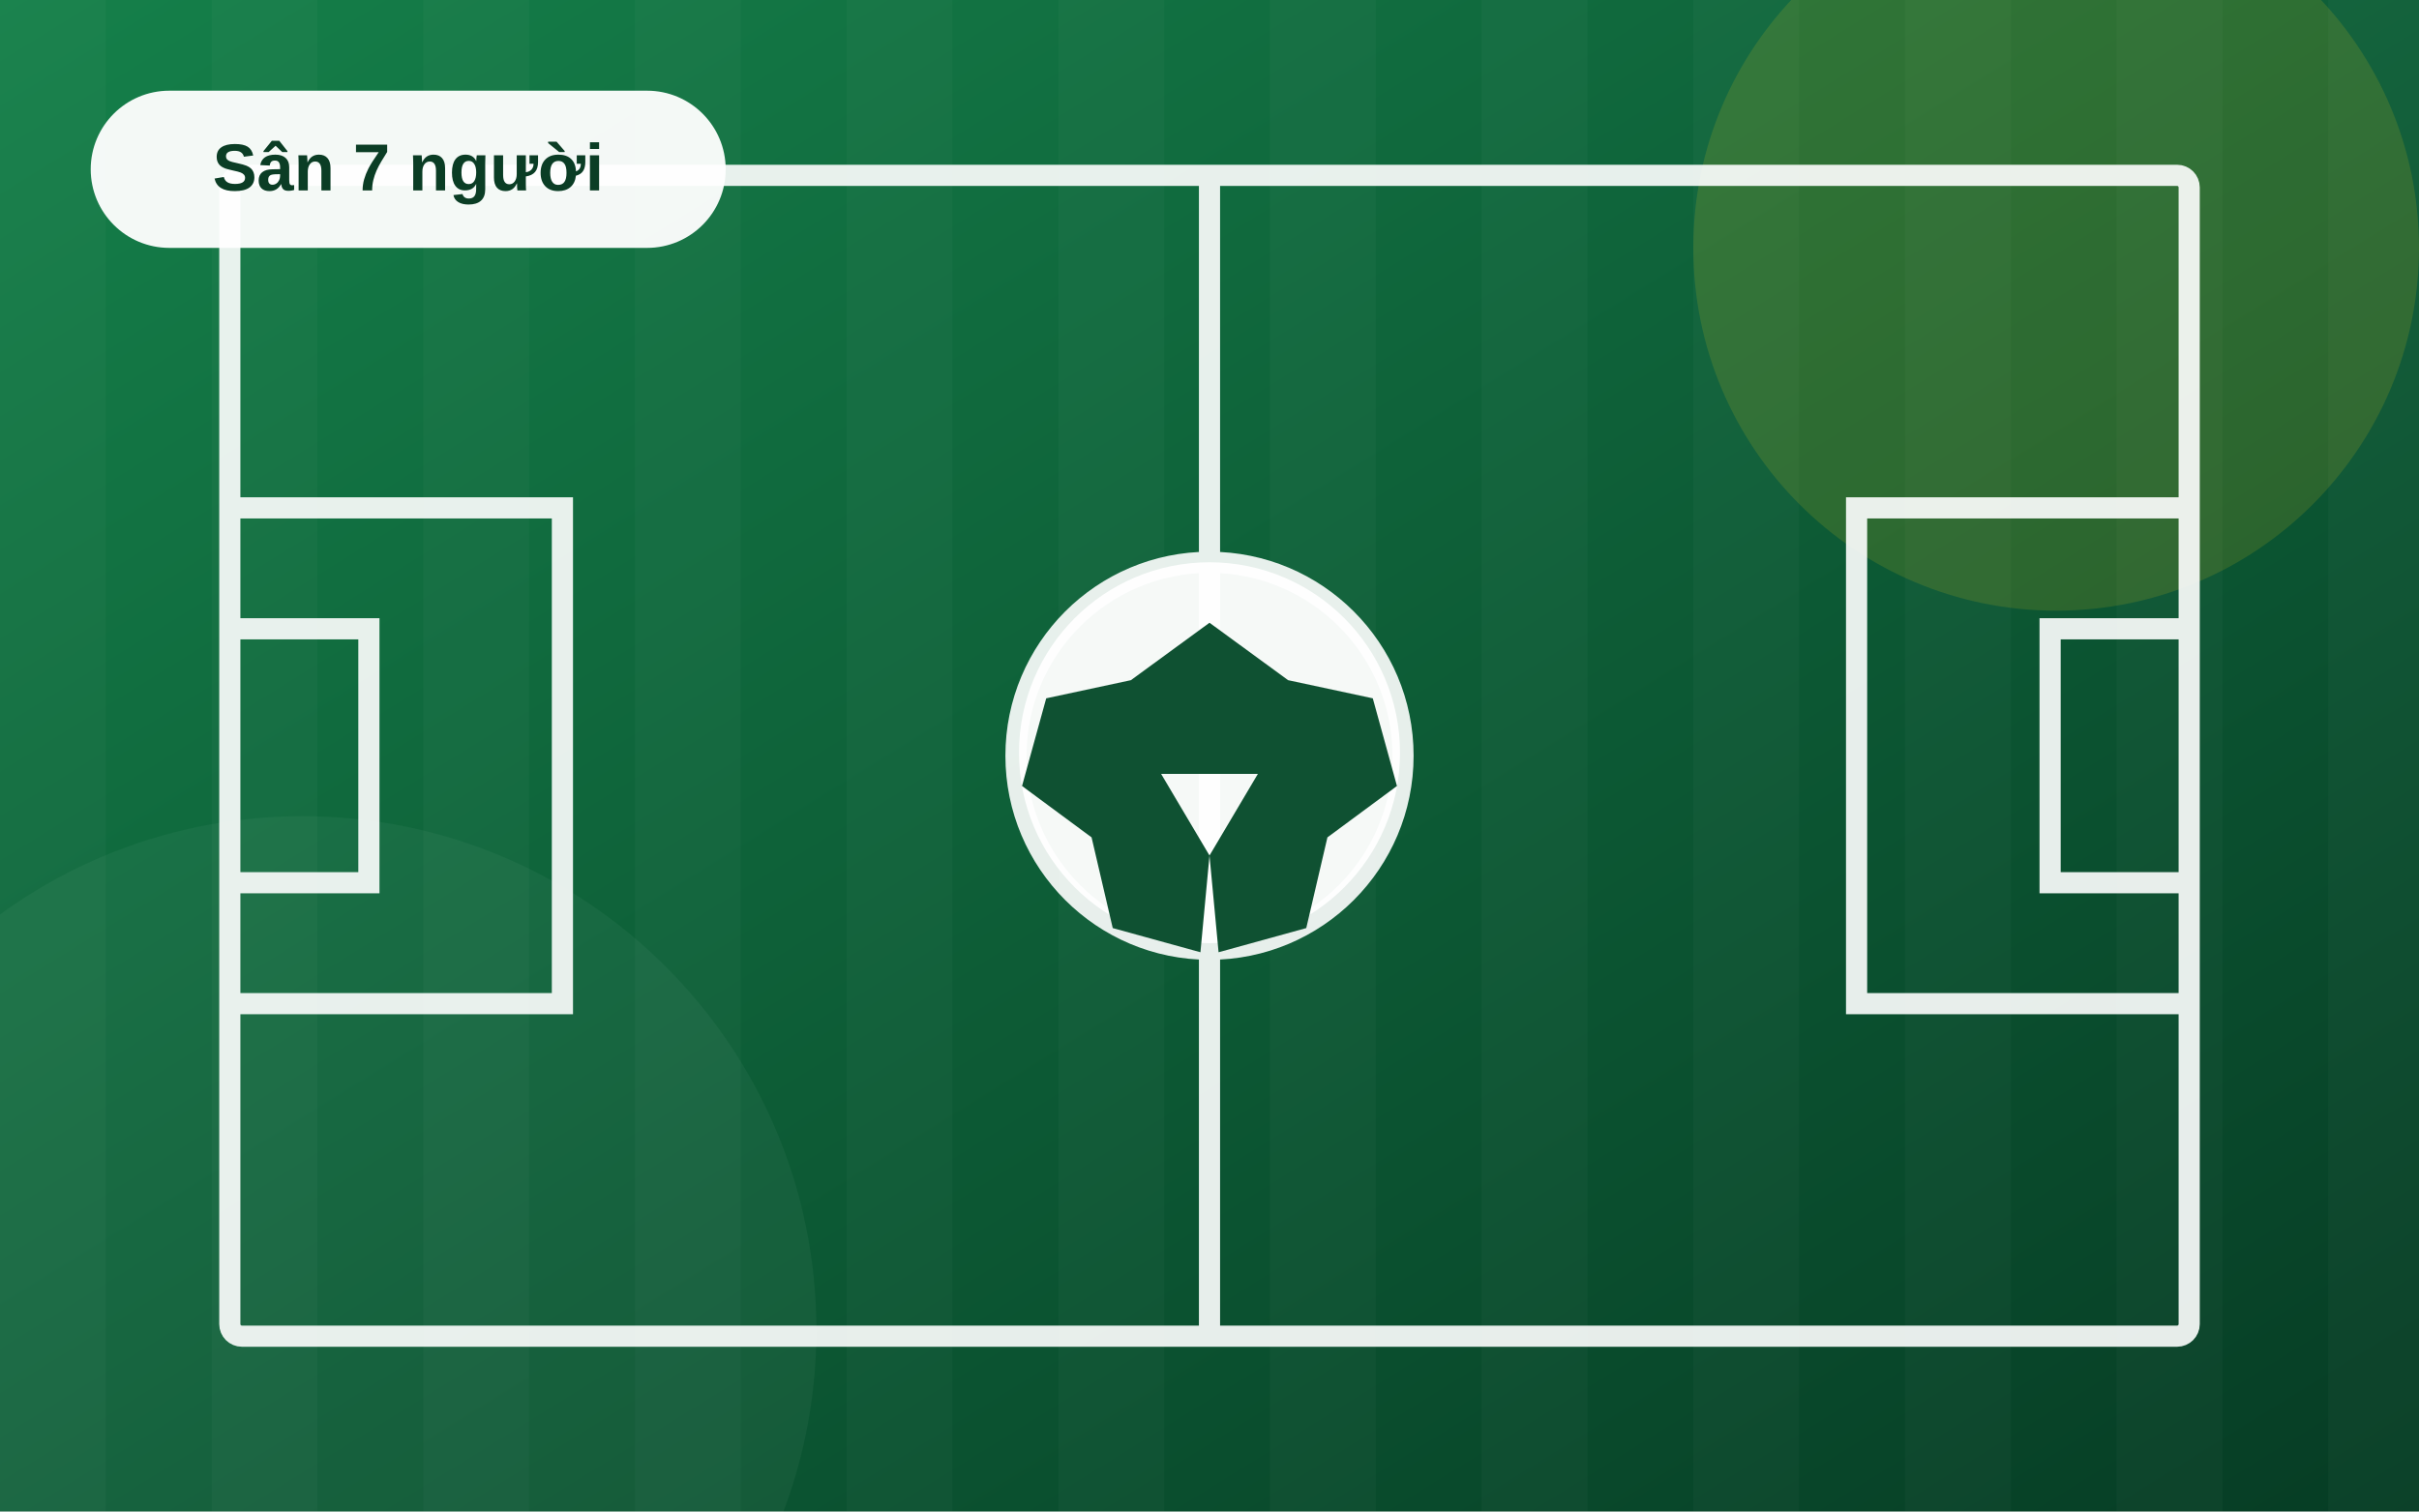
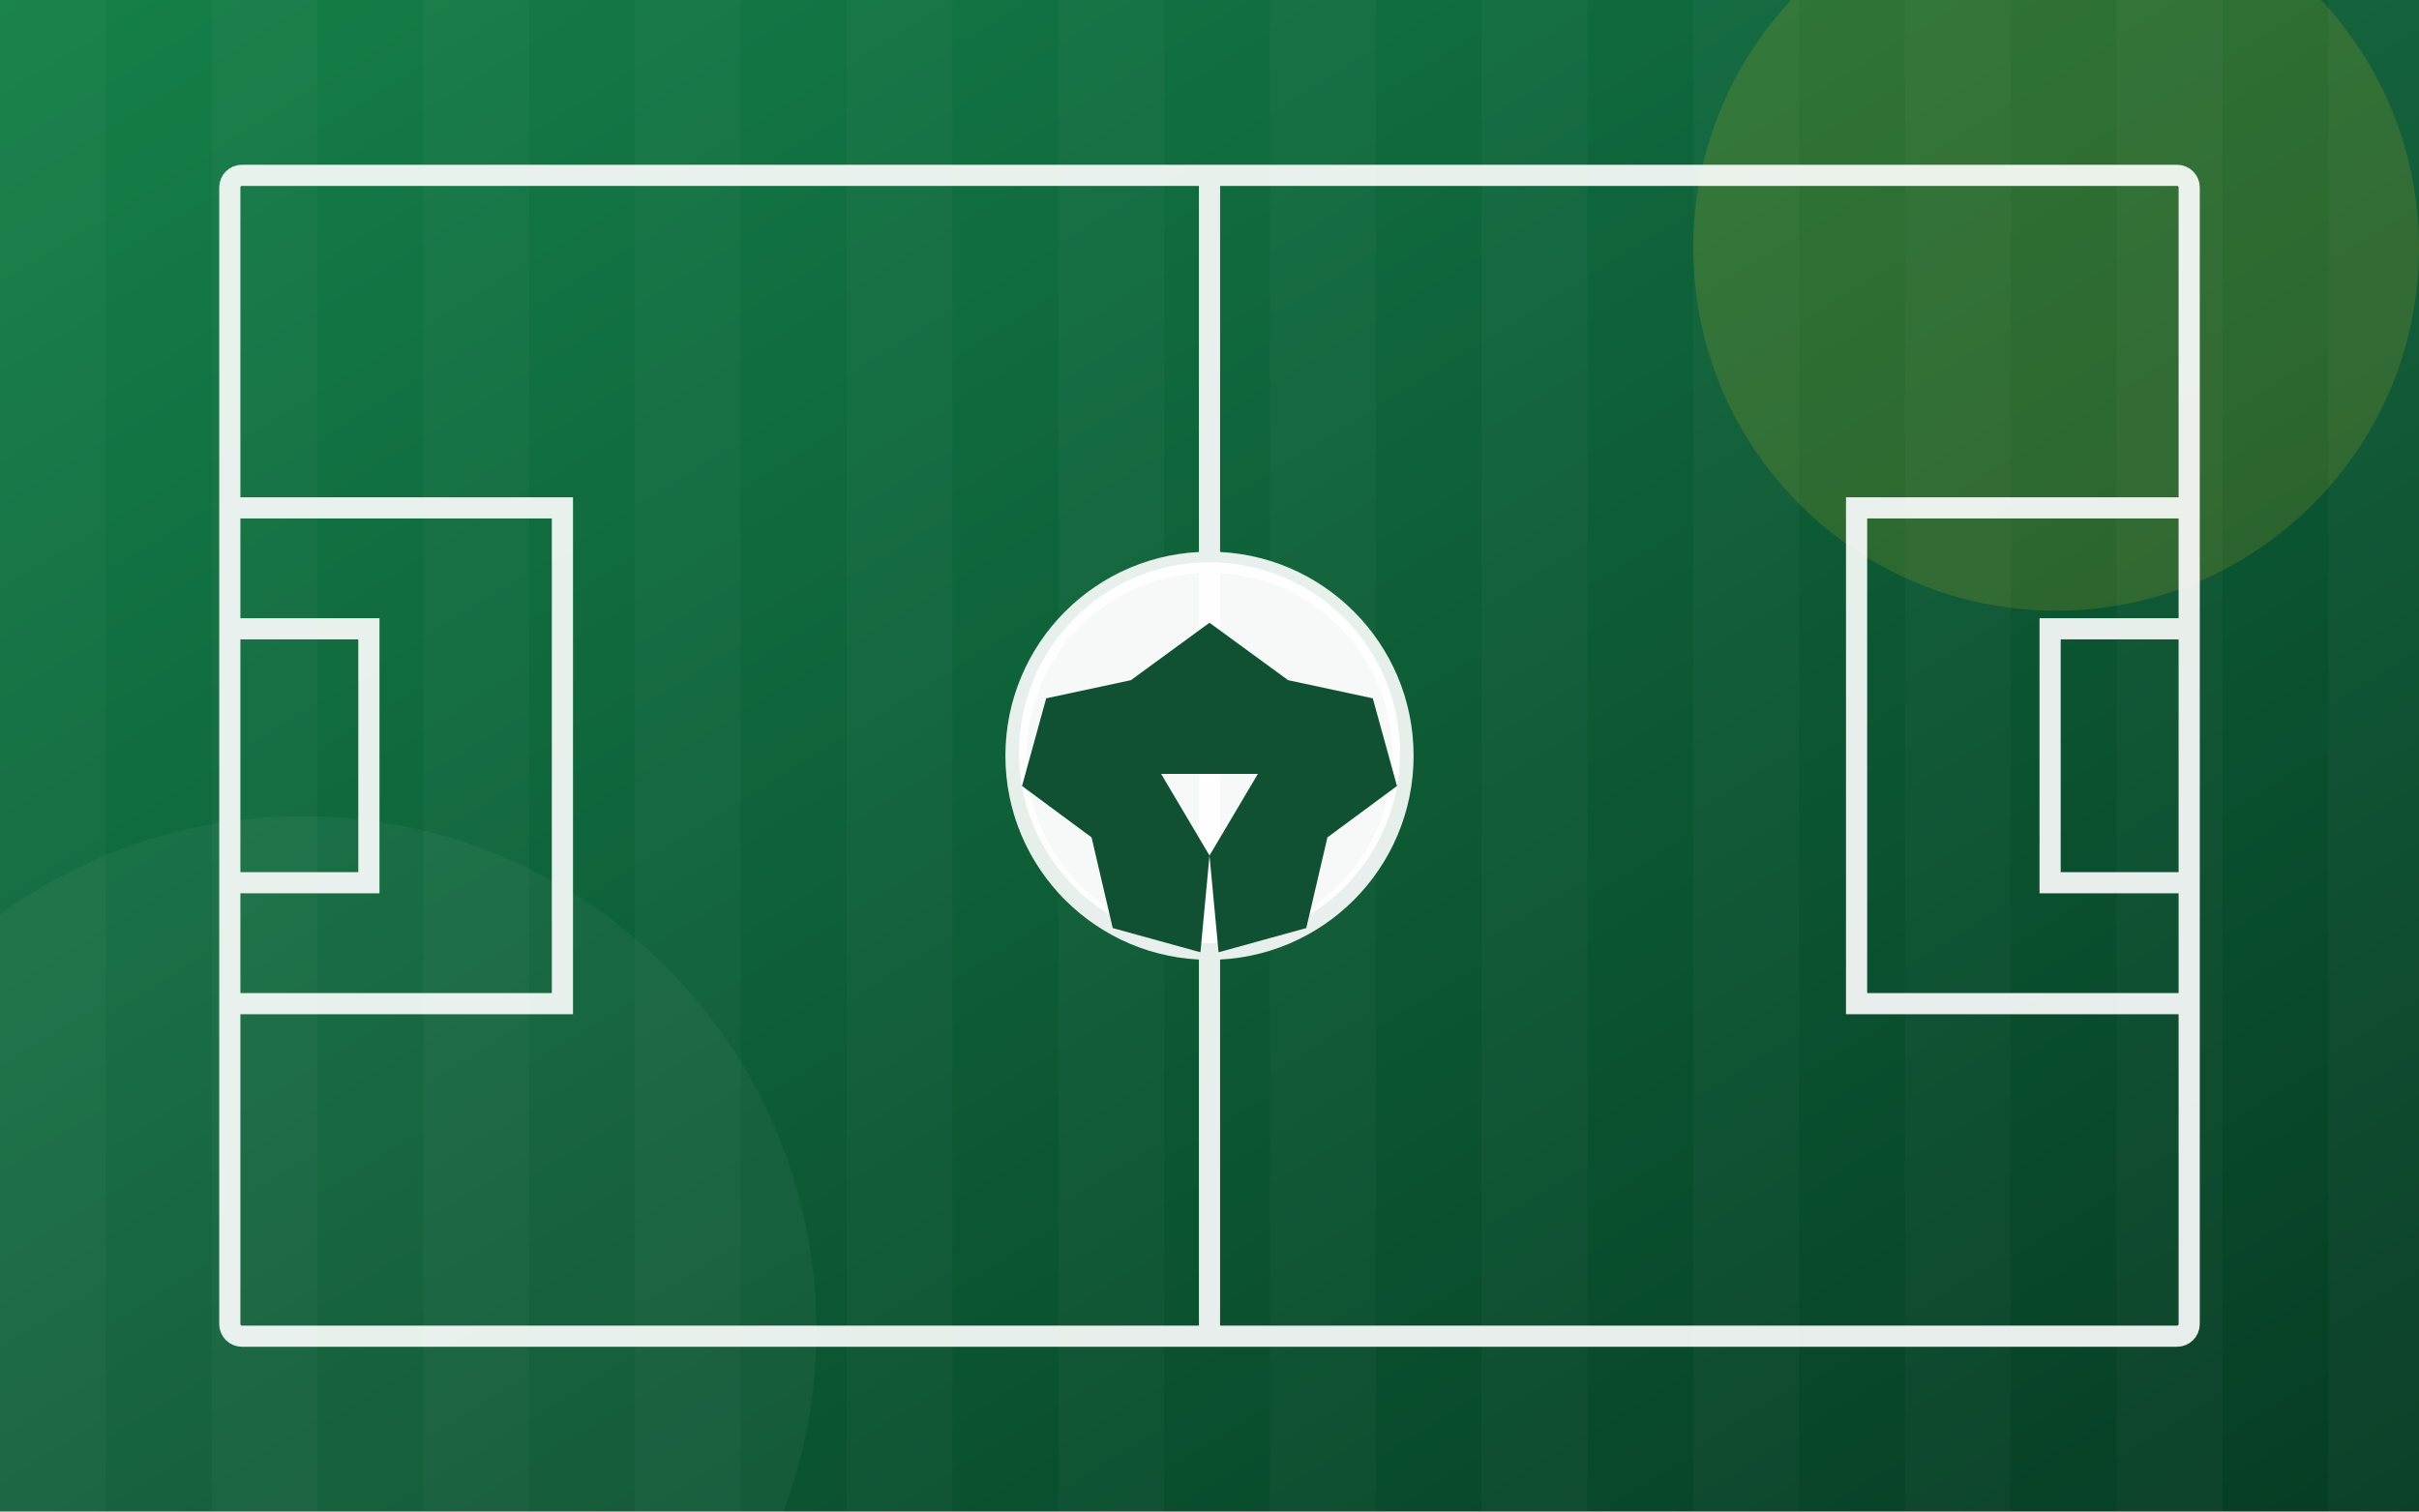
<svg xmlns="http://www.w3.org/2000/svg" viewBox="0 0 800 500" role="img" aria-labelledby="title">
  <defs>
    <linearGradient id="bg" x1="0" y1="0" x2="1" y2="1">
      <stop stop-color="#15804a" />
      <stop offset="1" stop-color="#063c24" />
    </linearGradient>
    <pattern id="grass" width="70" height="70" patternUnits="userSpaceOnUse">
      <rect width="35" height="70" fill="#fff" opacity=".025" />
    </pattern>
  </defs>
  <rect width="800" height="500" fill="url(#bg)" />
  <rect width="800" height="500" fill="url(#grass)" />
  <circle cx="680" cy="82" r="120" fill="#facc15" opacity=".14" />
  <circle cx="100" cy="440" r="170" fill="#fff" opacity=".04" />
  <g fill="none" stroke="#fff" stroke-width="7" opacity=".9">
    <rect x="76" y="58" width="648" height="384" rx="4" />
    <path d="M400 58v384" />
    <circle cx="400" cy="250" r="64" />
    <path d="M76 168h110v164H76M724 168H614v164h110" />
    <path d="M76 208h46v84H76M724 208h-46v84h46" />
  </g>
  <g transform="translate(335 184)">
    <circle cx="65" cy="65" r="63" fill="#fff" opacity=".96" />
    <path d="m65 22 26 19-10 31H49L39 41l26-19Zm-26 19L11 47 3 76l23 17 23-21-10-31Zm52 0 28 6 8 29-23 17-23-21 10-31ZM26 93l7 30 29 8 3-32-16-27-23 21Zm78 0-7 30-29 8-3-32 16-27 23 21Z" fill="#0f5132" />
  </g>
-   <rect x="30" y="30" width="210" height="52" rx="26" fill="#fff" opacity=".95" />
-   <text x="135" y="63" fill="#0b3d25" font-family="Arial, sans-serif" font-size="22" font-weight="700" text-anchor="middle">Sân 7 người</text>
</svg>
